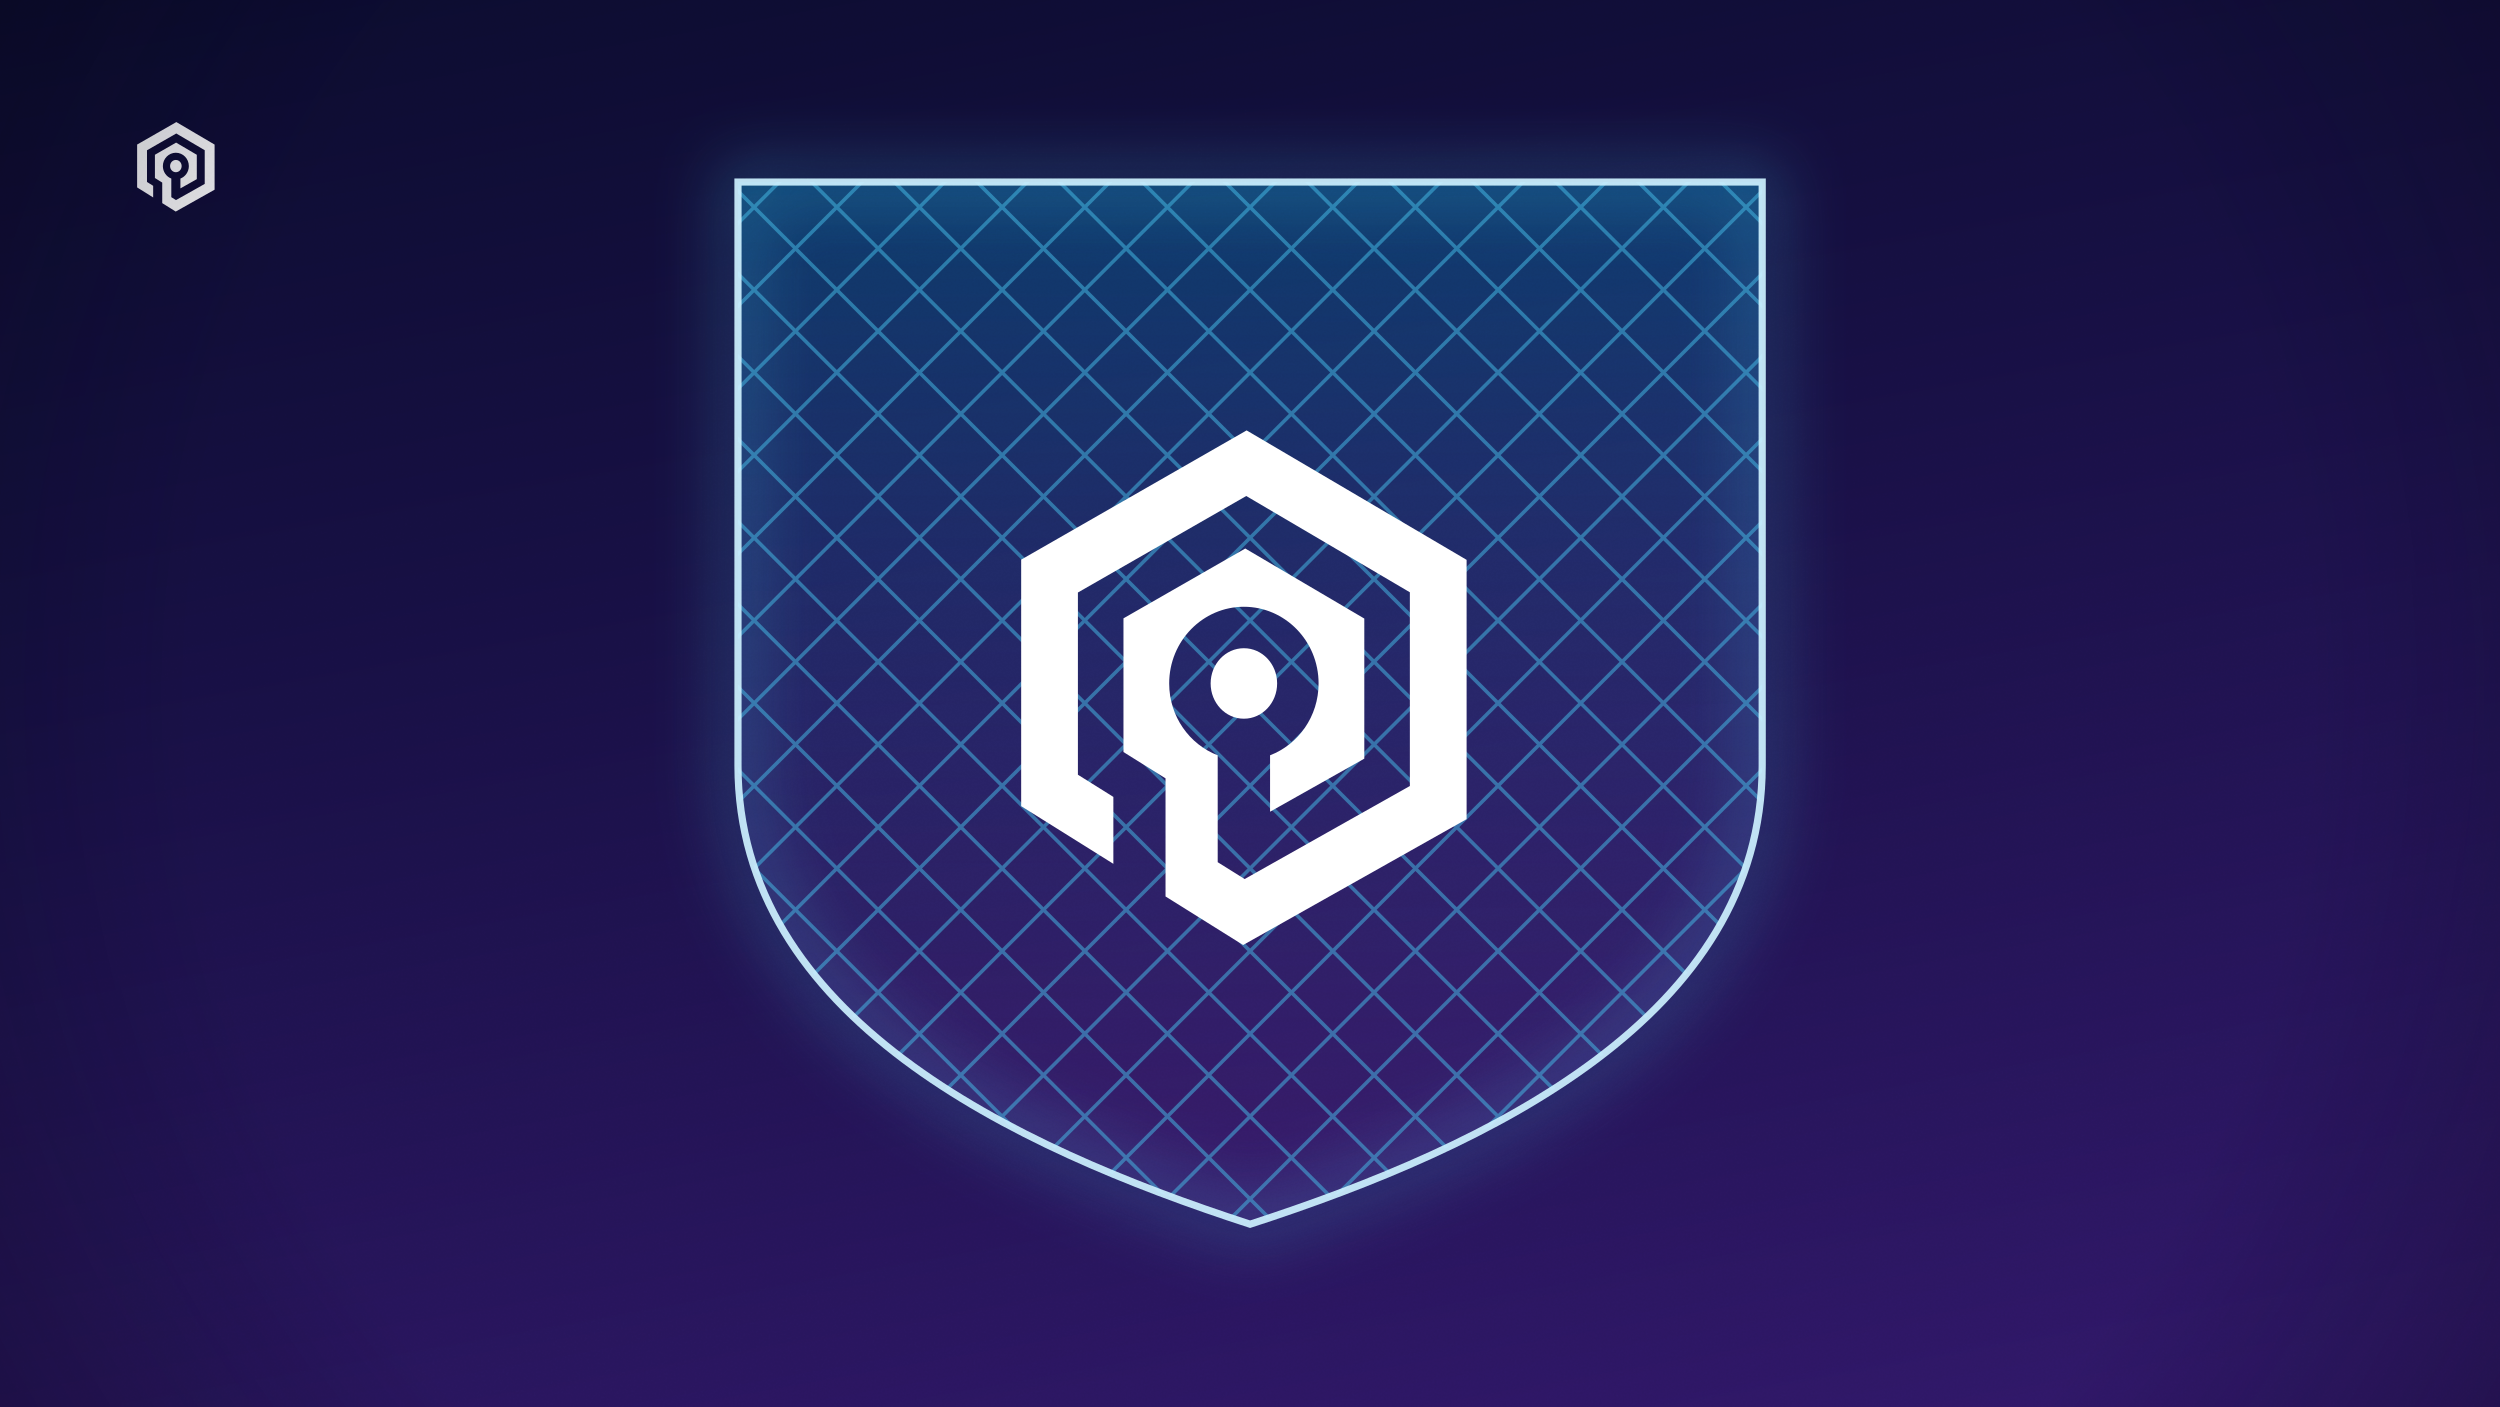
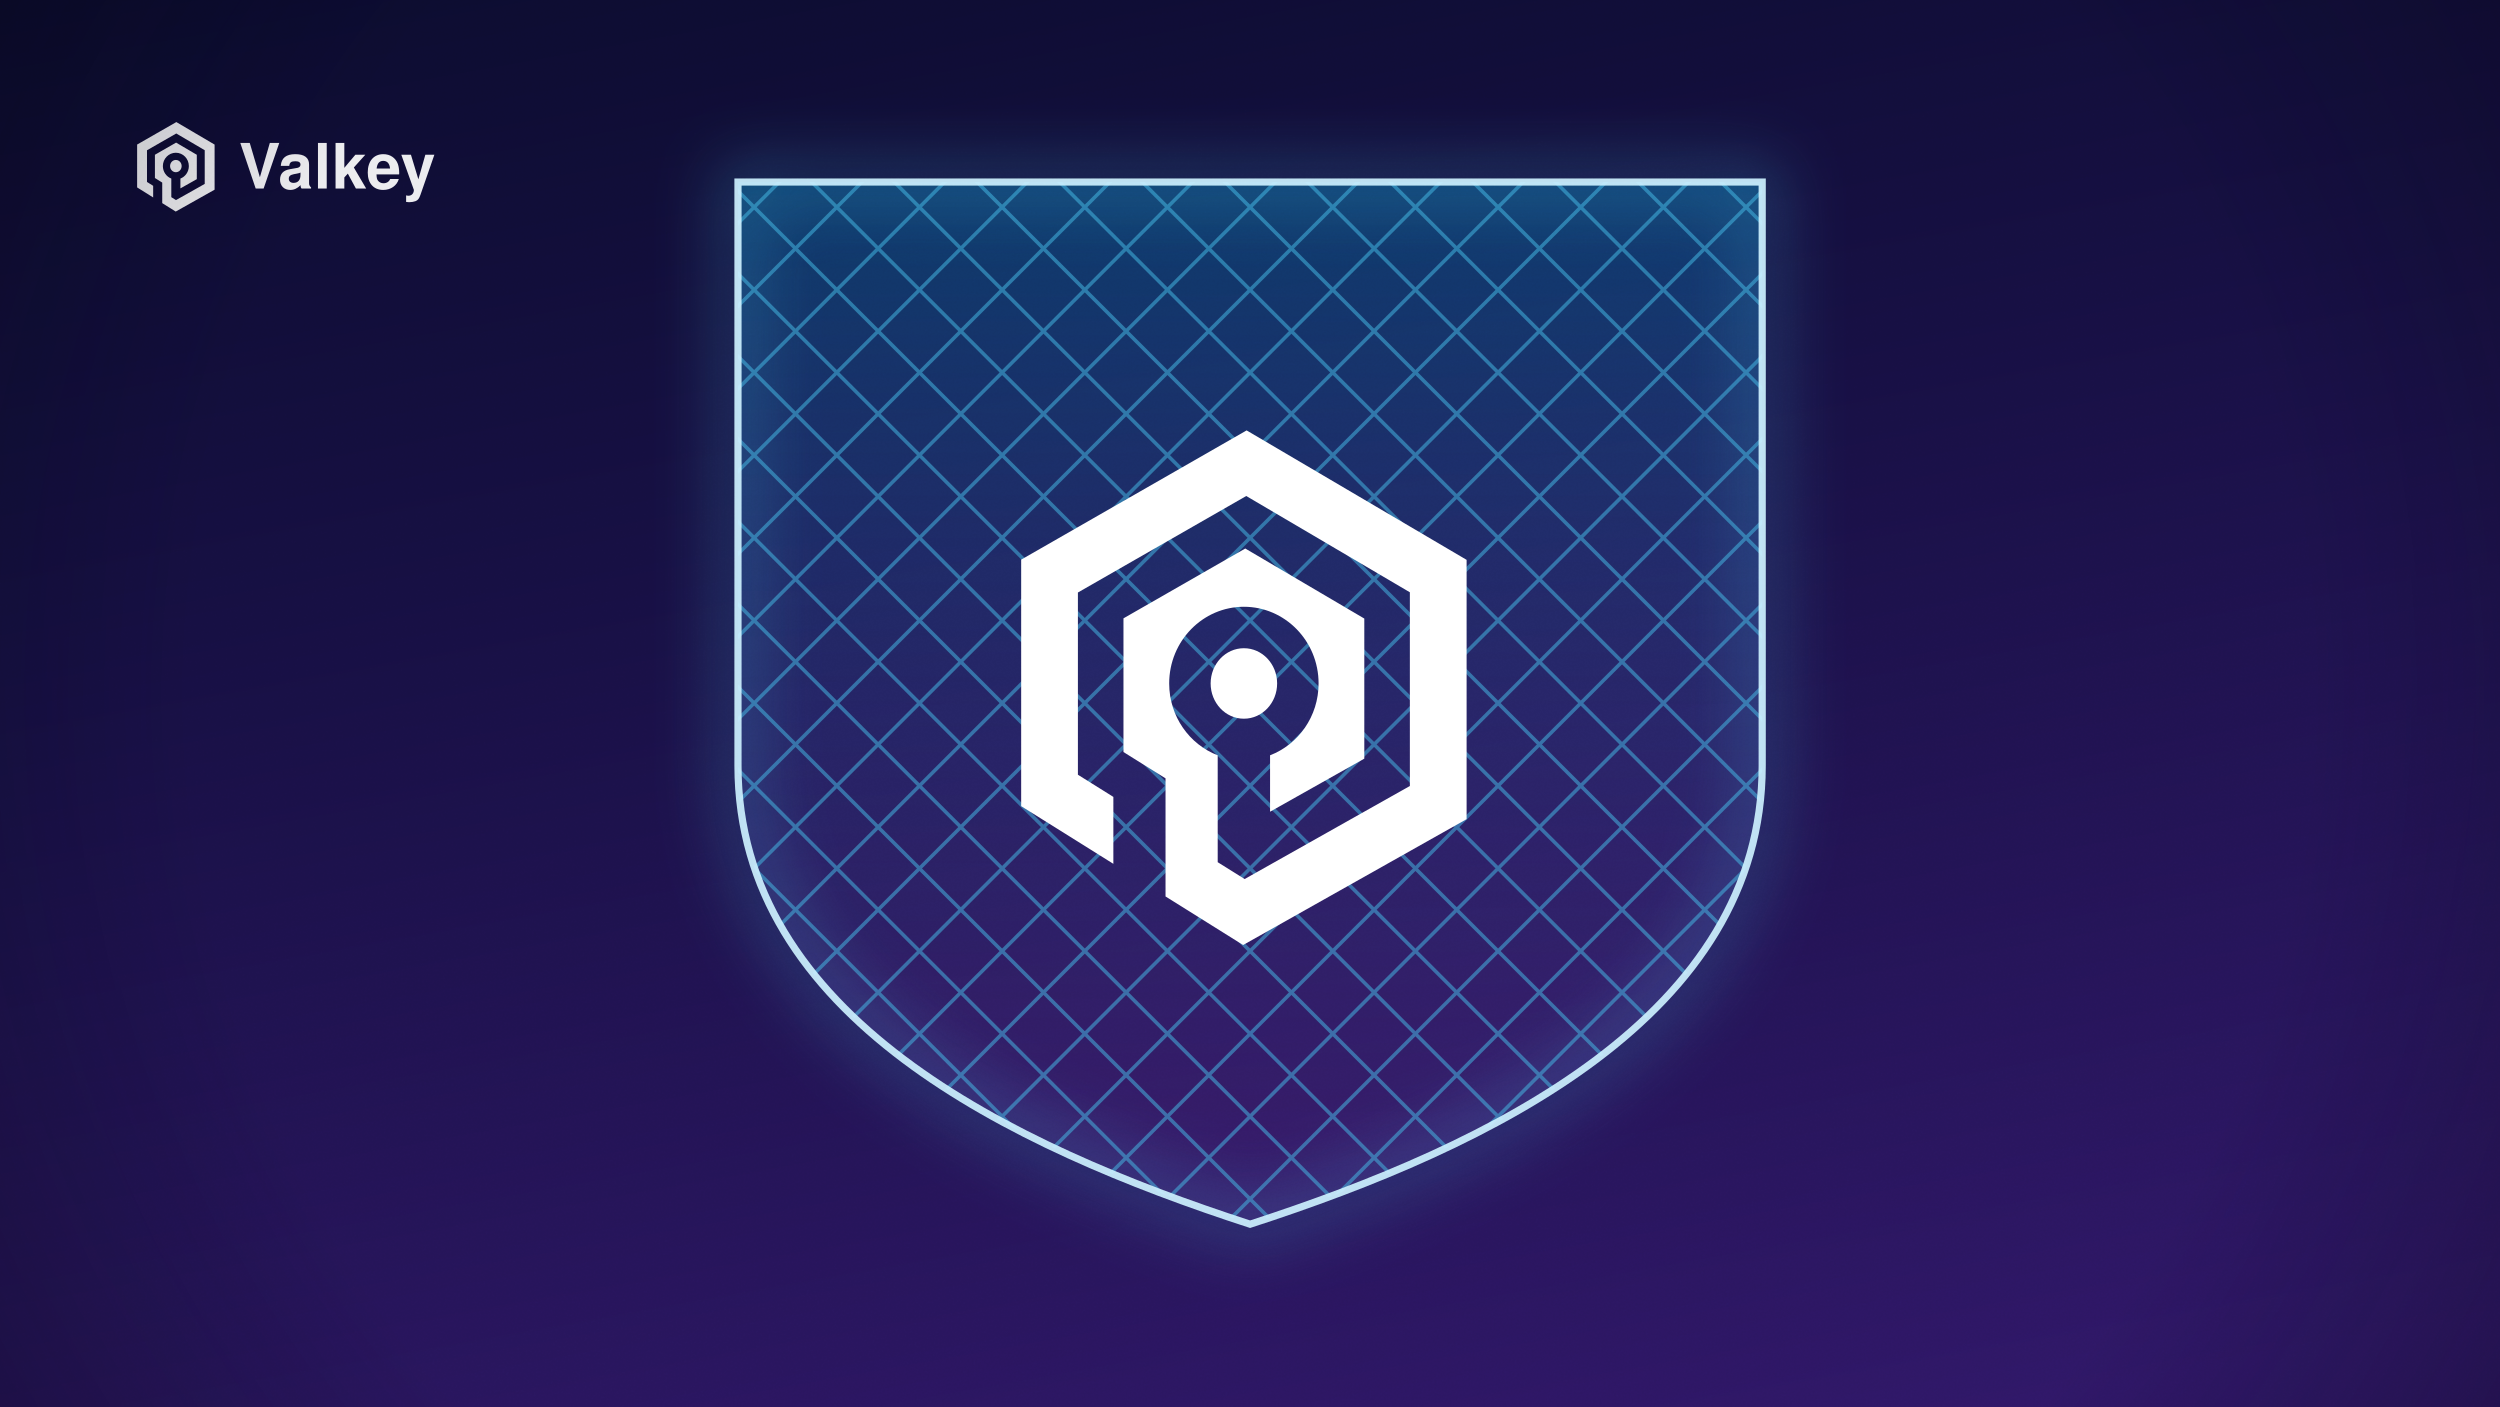
<svg xmlns="http://www.w3.org/2000/svg" width="1920" height="1080" viewBox="264.3 153.7 1391.3 782.6">
  <defs>
    <linearGradient id="sky" x1="0" y1="0" x2="0.32" y2="1">
      <stop offset="0" stop-color="#060A24" />
      <stop offset="0.48" stop-color="#171043" />
      <stop offset="1" stop-color="#301868" />
    </linearGradient>
    <radialGradient id="focus" gradientUnits="userSpaceOnUse" cx="960" cy="540" r="900">
      <stop offset="0" stop-color="#00A3E0" stop-opacity="0.42" />
      <stop offset="0.35" stop-color="#963CBD" stop-opacity="0.20" />
      <stop offset="1" stop-color="#963CBD" stop-opacity="0" />
    </radialGradient>
    <radialGradient id="vignette" gradientUnits="userSpaceOnUse" cx="960" cy="540" r="1180">
      <stop offset="0.5" stop-color="#03040F" stop-opacity="0" />
      <stop offset="1" stop-color="#03040F" stop-opacity="0.8" />
    </radialGradient>
    <radialGradient id="scrim">
      <stop offset="0" stop-color="#060A24" stop-opacity="0.72" />
      <stop offset="0.6" stop-color="#060A24" stop-opacity="0.45" />
      <stop offset="1" stop-color="#060A24" stop-opacity="0" />
    </radialGradient>
    <filter id="grain" x="0" y="0" width="100%" height="100%">
      <feTurbulence type="fractalNoise" baseFrequency="0.85" numOctaves="4" stitchTiles="stitch" />
      <feColorMatrix type="saturate" values="0" />
    </filter>
    <radialGradient id="h-cyan">
      <stop offset="0" stop-color="#46BDE9" stop-opacity="0.75" />
      <stop offset="0.4" stop-color="#46BDE9" stop-opacity="0.22" />
      <stop offset="1" stop-color="#46BDE9" stop-opacity="0" />
    </radialGradient>
    <radialGradient id="h-ice">
      <stop offset="0" stop-color="#CCF1FF" stop-opacity="0.75" />
      <stop offset="0.4" stop-color="#CCF1FF" stop-opacity="0.22" />
      <stop offset="1" stop-color="#CCF1FF" stop-opacity="0" />
    </radialGradient>
    <radialGradient id="h-mint">
      <stop offset="0" stop-color="#2CD5C4" stop-opacity="0.75" />
      <stop offset="0.4" stop-color="#2CD5C4" stop-opacity="0.22" />
      <stop offset="1" stop-color="#2CD5C4" stop-opacity="0" />
    </radialGradient>
    <radialGradient id="h-coral">
      <stop offset="0" stop-color="#F65275" stop-opacity="0.75" />
      <stop offset="0.4" stop-color="#F65275" stop-opacity="0.22" />
      <stop offset="1" stop-color="#F65275" stop-opacity="0" />
    </radialGradient>
    <radialGradient id="h-violet">
      <stop offset="0" stop-color="#963CBD" stop-opacity="0.75" />
      <stop offset="0.4" stop-color="#963CBD" stop-opacity="0.22" />
      <stop offset="1" stop-color="#963CBD" stop-opacity="0" />
    </radialGradient>
    <radialGradient id="h-gold">
      <stop offset="0" stop-color="#FFB81C" stop-opacity="0.75" />
      <stop offset="0.4" stop-color="#FFB81C" stop-opacity="0.22" />
      <stop offset="1" stop-color="#FFB81C" stop-opacity="0" />
    </radialGradient>
    <filter id="blur3" x="-70%" y="-70%" width="240%" height="240%">
      <feGaussianBlur stdDeviation="3" />
    </filter>
    <filter id="blur8" x="-70%" y="-70%" width="240%" height="240%">
      <feGaussianBlur stdDeviation="8" />
    </filter>
    <filter id="blur18" x="-70%" y="-70%" width="240%" height="240%">
      <feGaussianBlur stdDeviation="18" />
    </filter>
    <filter id="blur40" x="-70%" y="-70%" width="240%" height="240%">
      <feGaussianBlur stdDeviation="40" />
    </filter>
  </defs>
  <rect width="1920" height="1080" fill="url(#sky)" />
  <clipPath id="shieldClean">
    <path d="M 675 255 L 1245 255 L 1245 579.8 C 1245 719 1094 791.5 960 835 C 826.1 791.5 675 719 675 579.8 Z" />
  </clipPath>
  <linearGradient id="shieldCleanFill" x1="0" y1="0" x2="0" y2="1">
    <stop offset="0" stop-color="#00A3E0" stop-opacity="0.3" />
    <stop offset="1" stop-color="#963CBD" stop-opacity="0.12" />
  </linearGradient>
  <g clip-path="url(#shieldClean)">
    <path d="M 675 255 L 1245 255 L 1245 579.8 C 1245 719 1094 791.5 960 835 C 826.1 791.5 675 719 675 579.8 Z" fill="url(#shieldCleanFill)" />
    <g opacity="0.5">
      <line x1="-720" y1="245" x2="-120" y2="845" stroke="#46BDE9" stroke-width="2" />
      <line x1="-120" y1="245" x2="-720" y2="845" stroke="#46BDE9" stroke-width="2" />
      <line x1="-674" y1="245" x2="-74" y2="845" stroke="#46BDE9" stroke-width="2" />
      <line x1="-74" y1="245" x2="-674" y2="845" stroke="#46BDE9" stroke-width="2" />
      <line x1="-628" y1="245" x2="-28" y2="845" stroke="#46BDE9" stroke-width="2" />
      <line x1="-28" y1="245" x2="-628" y2="845" stroke="#46BDE9" stroke-width="2" />
      <line x1="-582" y1="245" x2="18" y2="845" stroke="#46BDE9" stroke-width="2" />
      <line x1="18" y1="245" x2="-582" y2="845" stroke="#46BDE9" stroke-width="2" />
      <line x1="-536" y1="245" x2="64" y2="845" stroke="#46BDE9" stroke-width="2" />
      <line x1="64" y1="245" x2="-536" y2="845" stroke="#46BDE9" stroke-width="2" />
      <line x1="-490" y1="245" x2="110" y2="845" stroke="#46BDE9" stroke-width="2" />
      <line x1="110" y1="245" x2="-490" y2="845" stroke="#46BDE9" stroke-width="2" />
      <line x1="-444" y1="245" x2="156" y2="845" stroke="#46BDE9" stroke-width="2" />
      <line x1="156" y1="245" x2="-444" y2="845" stroke="#46BDE9" stroke-width="2" />
      <line x1="-398" y1="245" x2="202" y2="845" stroke="#46BDE9" stroke-width="2" />
      <line x1="202" y1="245" x2="-398" y2="845" stroke="#46BDE9" stroke-width="2" />
      <line x1="-352" y1="245" x2="248" y2="845" stroke="#46BDE9" stroke-width="2" />
      <line x1="248" y1="245" x2="-352" y2="845" stroke="#46BDE9" stroke-width="2" />
      <line x1="-306" y1="245" x2="294" y2="845" stroke="#46BDE9" stroke-width="2" />
      <line x1="294" y1="245" x2="-306" y2="845" stroke="#46BDE9" stroke-width="2" />
      <line x1="-260" y1="245" x2="340" y2="845" stroke="#46BDE9" stroke-width="2" />
      <line x1="340" y1="245" x2="-260" y2="845" stroke="#46BDE9" stroke-width="2" />
      <line x1="-214" y1="245" x2="386" y2="845" stroke="#46BDE9" stroke-width="2" />
      <line x1="386" y1="245" x2="-214" y2="845" stroke="#46BDE9" stroke-width="2" />
      <line x1="-168" y1="245" x2="432" y2="845" stroke="#46BDE9" stroke-width="2" />
      <line x1="432" y1="245" x2="-168" y2="845" stroke="#46BDE9" stroke-width="2" />
      <line x1="-122" y1="245" x2="478" y2="845" stroke="#46BDE9" stroke-width="2" />
      <line x1="478" y1="245" x2="-122" y2="845" stroke="#46BDE9" stroke-width="2" />
      <line x1="-76" y1="245" x2="524" y2="845" stroke="#46BDE9" stroke-width="2" />
      <line x1="524" y1="245" x2="-76" y2="845" stroke="#46BDE9" stroke-width="2" />
      <line x1="-30" y1="245" x2="570" y2="845" stroke="#46BDE9" stroke-width="2" />
      <line x1="570" y1="245" x2="-30" y2="845" stroke="#46BDE9" stroke-width="2" />
      <line x1="16" y1="245" x2="616" y2="845" stroke="#46BDE9" stroke-width="2" />
      <line x1="616" y1="245" x2="16" y2="845" stroke="#46BDE9" stroke-width="2" />
      <line x1="62" y1="245" x2="662" y2="845" stroke="#46BDE9" stroke-width="2" />
      <line x1="662" y1="245" x2="62" y2="845" stroke="#46BDE9" stroke-width="2" />
      <line x1="108" y1="245" x2="708" y2="845" stroke="#46BDE9" stroke-width="2" />
      <line x1="708" y1="245" x2="108" y2="845" stroke="#46BDE9" stroke-width="2" />
      <line x1="154" y1="245" x2="754" y2="845" stroke="#46BDE9" stroke-width="2" />
      <line x1="754" y1="245" x2="154" y2="845" stroke="#46BDE9" stroke-width="2" />
      <line x1="200" y1="245" x2="800" y2="845" stroke="#46BDE9" stroke-width="2" />
      <line x1="800" y1="245" x2="200" y2="845" stroke="#46BDE9" stroke-width="2" />
      <line x1="246" y1="245" x2="846" y2="845" stroke="#46BDE9" stroke-width="2" />
      <line x1="846" y1="245" x2="246" y2="845" stroke="#46BDE9" stroke-width="2" />
      <line x1="292" y1="245" x2="892" y2="845" stroke="#46BDE9" stroke-width="2" />
      <line x1="892" y1="245" x2="292" y2="845" stroke="#46BDE9" stroke-width="2" />
      <line x1="338" y1="245" x2="938" y2="845" stroke="#46BDE9" stroke-width="2" />
      <line x1="938" y1="245" x2="338" y2="845" stroke="#46BDE9" stroke-width="2" />
      <line x1="384" y1="245" x2="984" y2="845" stroke="#46BDE9" stroke-width="2" />
      <line x1="984" y1="245" x2="384" y2="845" stroke="#46BDE9" stroke-width="2" />
      <line x1="430" y1="245" x2="1030" y2="845" stroke="#46BDE9" stroke-width="2" />
      <line x1="1030" y1="245" x2="430" y2="845" stroke="#46BDE9" stroke-width="2" />
      <line x1="476" y1="245" x2="1076" y2="845" stroke="#46BDE9" stroke-width="2" />
      <line x1="1076" y1="245" x2="476" y2="845" stroke="#46BDE9" stroke-width="2" />
      <line x1="522" y1="245" x2="1122" y2="845" stroke="#46BDE9" stroke-width="2" />
      <line x1="1122" y1="245" x2="522" y2="845" stroke="#46BDE9" stroke-width="2" />
      <line x1="568" y1="245" x2="1168" y2="845" stroke="#46BDE9" stroke-width="2" />
      <line x1="1168" y1="245" x2="568" y2="845" stroke="#46BDE9" stroke-width="2" />
      <line x1="614" y1="245" x2="1214" y2="845" stroke="#46BDE9" stroke-width="2" />
      <line x1="1214" y1="245" x2="614" y2="845" stroke="#46BDE9" stroke-width="2" />
      <line x1="660" y1="245" x2="1260" y2="845" stroke="#46BDE9" stroke-width="2" />
      <line x1="1260" y1="245" x2="660" y2="845" stroke="#46BDE9" stroke-width="2" />
      <line x1="706" y1="245" x2="1306" y2="845" stroke="#46BDE9" stroke-width="2" />
      <line x1="1306" y1="245" x2="706" y2="845" stroke="#46BDE9" stroke-width="2" />
      <line x1="752" y1="245" x2="1352" y2="845" stroke="#46BDE9" stroke-width="2" />
      <line x1="1352" y1="245" x2="752" y2="845" stroke="#46BDE9" stroke-width="2" />
      <line x1="798" y1="245" x2="1398" y2="845" stroke="#46BDE9" stroke-width="2" />
      <line x1="1398" y1="245" x2="798" y2="845" stroke="#46BDE9" stroke-width="2" />
      <line x1="844" y1="245" x2="1444" y2="845" stroke="#46BDE9" stroke-width="2" />
      <line x1="1444" y1="245" x2="844" y2="845" stroke="#46BDE9" stroke-width="2" />
      <line x1="890" y1="245" x2="1490" y2="845" stroke="#46BDE9" stroke-width="2" />
      <line x1="1490" y1="245" x2="890" y2="845" stroke="#46BDE9" stroke-width="2" />
      <line x1="936" y1="245" x2="1536" y2="845" stroke="#46BDE9" stroke-width="2" />
      <line x1="1536" y1="245" x2="936" y2="845" stroke="#46BDE9" stroke-width="2" />
      <line x1="982" y1="245" x2="1582" y2="845" stroke="#46BDE9" stroke-width="2" />
      <line x1="1582" y1="245" x2="982" y2="845" stroke="#46BDE9" stroke-width="2" />
      <line x1="1028" y1="245" x2="1628" y2="845" stroke="#46BDE9" stroke-width="2" />
      <line x1="1628" y1="245" x2="1028" y2="845" stroke="#46BDE9" stroke-width="2" />
      <line x1="1074" y1="245" x2="1674" y2="845" stroke="#46BDE9" stroke-width="2" />
      <line x1="1674" y1="245" x2="1074" y2="845" stroke="#46BDE9" stroke-width="2" />
      <line x1="1120" y1="245" x2="1720" y2="845" stroke="#46BDE9" stroke-width="2" />
      <line x1="1720" y1="245" x2="1120" y2="845" stroke="#46BDE9" stroke-width="2" />
      <line x1="1166" y1="245" x2="1766" y2="845" stroke="#46BDE9" stroke-width="2" />
      <line x1="1766" y1="245" x2="1166" y2="845" stroke="#46BDE9" stroke-width="2" />
      <line x1="1212" y1="245" x2="1812" y2="845" stroke="#46BDE9" stroke-width="2" />
      <line x1="1812" y1="245" x2="1212" y2="845" stroke="#46BDE9" stroke-width="2" />
      <line x1="1258" y1="245" x2="1858" y2="845" stroke="#46BDE9" stroke-width="2" />
      <line x1="1858" y1="245" x2="1258" y2="845" stroke="#46BDE9" stroke-width="2" />
      <line x1="1304" y1="245" x2="1904" y2="845" stroke="#46BDE9" stroke-width="2" />
      <line x1="1904" y1="245" x2="1304" y2="845" stroke="#46BDE9" stroke-width="2" />
      <line x1="1350" y1="245" x2="1950" y2="845" stroke="#46BDE9" stroke-width="2" />
      <line x1="1950" y1="245" x2="1350" y2="845" stroke="#46BDE9" stroke-width="2" />
      <line x1="1396" y1="245" x2="1996" y2="845" stroke="#46BDE9" stroke-width="2" />
      <line x1="1996" y1="245" x2="1396" y2="845" stroke="#46BDE9" stroke-width="2" />
      <line x1="1442" y1="245" x2="2042" y2="845" stroke="#46BDE9" stroke-width="2" />
      <line x1="2042" y1="245" x2="1442" y2="845" stroke="#46BDE9" stroke-width="2" />
      <line x1="1488" y1="245" x2="2088" y2="845" stroke="#46BDE9" stroke-width="2" />
      <line x1="2088" y1="245" x2="1488" y2="845" stroke="#46BDE9" stroke-width="2" />
      <line x1="1534" y1="245" x2="2134" y2="845" stroke="#46BDE9" stroke-width="2" />
      <line x1="2134" y1="245" x2="1534" y2="845" stroke="#46BDE9" stroke-width="2" />
      <line x1="1580" y1="245" x2="2180" y2="845" stroke="#46BDE9" stroke-width="2" />
      <line x1="2180" y1="245" x2="1580" y2="845" stroke="#46BDE9" stroke-width="2" />
      <line x1="1626" y1="245" x2="2226" y2="845" stroke="#46BDE9" stroke-width="2" />
      <line x1="2226" y1="245" x2="1626" y2="845" stroke="#46BDE9" stroke-width="2" />
      <line x1="1672" y1="245" x2="2272" y2="845" stroke="#46BDE9" stroke-width="2" />
      <line x1="2272" y1="245" x2="1672" y2="845" stroke="#46BDE9" stroke-width="2" />
      <line x1="1718" y1="245" x2="2318" y2="845" stroke="#46BDE9" stroke-width="2" />
      <line x1="2318" y1="245" x2="1718" y2="845" stroke="#46BDE9" stroke-width="2" />
      <line x1="1764" y1="245" x2="2364" y2="845" stroke="#46BDE9" stroke-width="2" />
      <line x1="2364" y1="245" x2="1764" y2="845" stroke="#46BDE9" stroke-width="2" />
      <line x1="1810" y1="245" x2="2410" y2="845" stroke="#46BDE9" stroke-width="2" />
      <line x1="2410" y1="245" x2="1810" y2="845" stroke="#46BDE9" stroke-width="2" />
      <line x1="1856" y1="245" x2="2456" y2="845" stroke="#46BDE9" stroke-width="2" />
      <line x1="2456" y1="245" x2="1856" y2="845" stroke="#46BDE9" stroke-width="2" />
      <line x1="1902" y1="245" x2="2502" y2="845" stroke="#46BDE9" stroke-width="2" />
      <line x1="2502" y1="245" x2="1902" y2="845" stroke="#46BDE9" stroke-width="2" />
      <line x1="1948" y1="245" x2="2548" y2="845" stroke="#46BDE9" stroke-width="2" />
      <line x1="2548" y1="245" x2="1948" y2="845" stroke="#46BDE9" stroke-width="2" />
      <line x1="1994" y1="245" x2="2594" y2="845" stroke="#46BDE9" stroke-width="2" />
      <line x1="2594" y1="245" x2="1994" y2="845" stroke="#46BDE9" stroke-width="2" />
      <line x1="2040" y1="245" x2="2640" y2="845" stroke="#46BDE9" stroke-width="2" />
      <line x1="2640" y1="245" x2="2040" y2="845" stroke="#46BDE9" stroke-width="2" />
    </g>
  </g>
  <path d="M 675 255 L 1245 255 L 1245 579.8 C 1245 719 1094 791.5 960 835 C 826.1 791.5 675 719 675 579.8 Z" fill="none" stroke="#46BDE9" stroke-width="16" opacity="0.35" filter="url(#blur18)" />
  <path d="M 675 255 L 1245 255 L 1245 579.8 C 1245 719 1094 791.5 960 835 C 826.1 791.5 675 719 675 579.8 Z" fill="none" stroke="#CCF1FF" stroke-width="4" opacity="0.92" />
  <g>
    <g transform="translate(828.5 385) scale(4.1096)">
      <path d="M 13.482 60.695 L 0.998 52.884 L 0.998 19.503 L 31.528 2.001 L 61.318 19.532 L 61.318 54.645 L 31.055 71.689 L 20.548 65.116 L 20.548 51.041 L 20.548 49.12 L 14.852 45.556 L 14.852 27.453 L 31.346 17.997 L 47.464 27.482 L 47.464 46.451 L 34.703 53.638 L 34.703 45.999 C 38.529 44.526 41.274 40.739 41.274 36.27 C 41.274 30.511 36.713 25.884 31.158 25.884 C 25.603 25.884 21.042 30.511 21.042 36.27 C 21.042 40.739 23.787 44.526 27.612 45.999 L 27.612 60.474 L 31.261 62.756 L 53.635 50.155 L 53.635 23.925 L 31.477 10.885 L 8.681 23.954 L 8.681 48.629 L 13.482 51.633 L 13.482 60.695 Z M 31.158 31.498 C 33.672 31.498 35.66 33.664 35.66 36.27 C 35.66 38.877 33.672 41.043 31.158 41.043 C 28.644 41.043 26.656 38.877 26.656 36.27 C 26.656 33.664 28.644 31.498 31.158 31.498 Z" fill="#FFFFFF" fill-rule="evenodd" />
    </g>
  </g>
  <g opacity="0.92">
    <g transform="translate(339.9 220.2) scale(0.7147)">
      <path d="M 13.482 60.695 L 0.998 52.884 L 0.998 19.503 L 31.528 2.001 L 61.318 19.532 L 61.318 54.645 L 31.055 71.689 L 20.548 65.116 L 20.548 51.041 L 20.548 49.12 L 14.852 45.556 L 14.852 27.453 L 31.346 17.997 L 47.464 27.482 L 47.464 46.451 L 34.703 53.638 L 34.703 45.999 C 38.529 44.526 41.274 40.739 41.274 36.27 C 41.274 30.511 36.713 25.884 31.158 25.884 C 25.603 25.884 21.042 30.511 21.042 36.27 C 21.042 40.739 23.787 44.526 27.612 45.999 L 27.612 60.474 L 31.261 62.756 L 53.635 50.155 L 53.635 23.925 L 31.477 10.885 L 8.681 23.954 L 8.681 48.629 L 13.482 51.633 L 13.482 60.695 Z M 31.158 31.498 C 33.672 31.498 35.66 33.664 35.66 36.27 C 35.66 38.877 33.672 41.043 31.158 41.043 C 28.644 41.043 26.656 38.877 26.656 36.27 C 26.656 33.664 28.644 31.498 31.158 31.498 Z" fill="#FFFFFF" fill-rule="evenodd" />
    </g>
+     <text x="397.2" y="258.6" fill="#FFFFFF" font-family="Helvetica Neue, Helvetica, Arial, sans-serif" font-size="34.8" font-weight="600" letter-spacing="0.4">Valkey</text>
  </g>
  <rect width="1920" height="1080" fill="url(#vignette)" />
  <rect width="1920" height="1080" filter="url(#grain)" opacity="0.055" style="mix-blend-mode:overlay" />
</svg>
